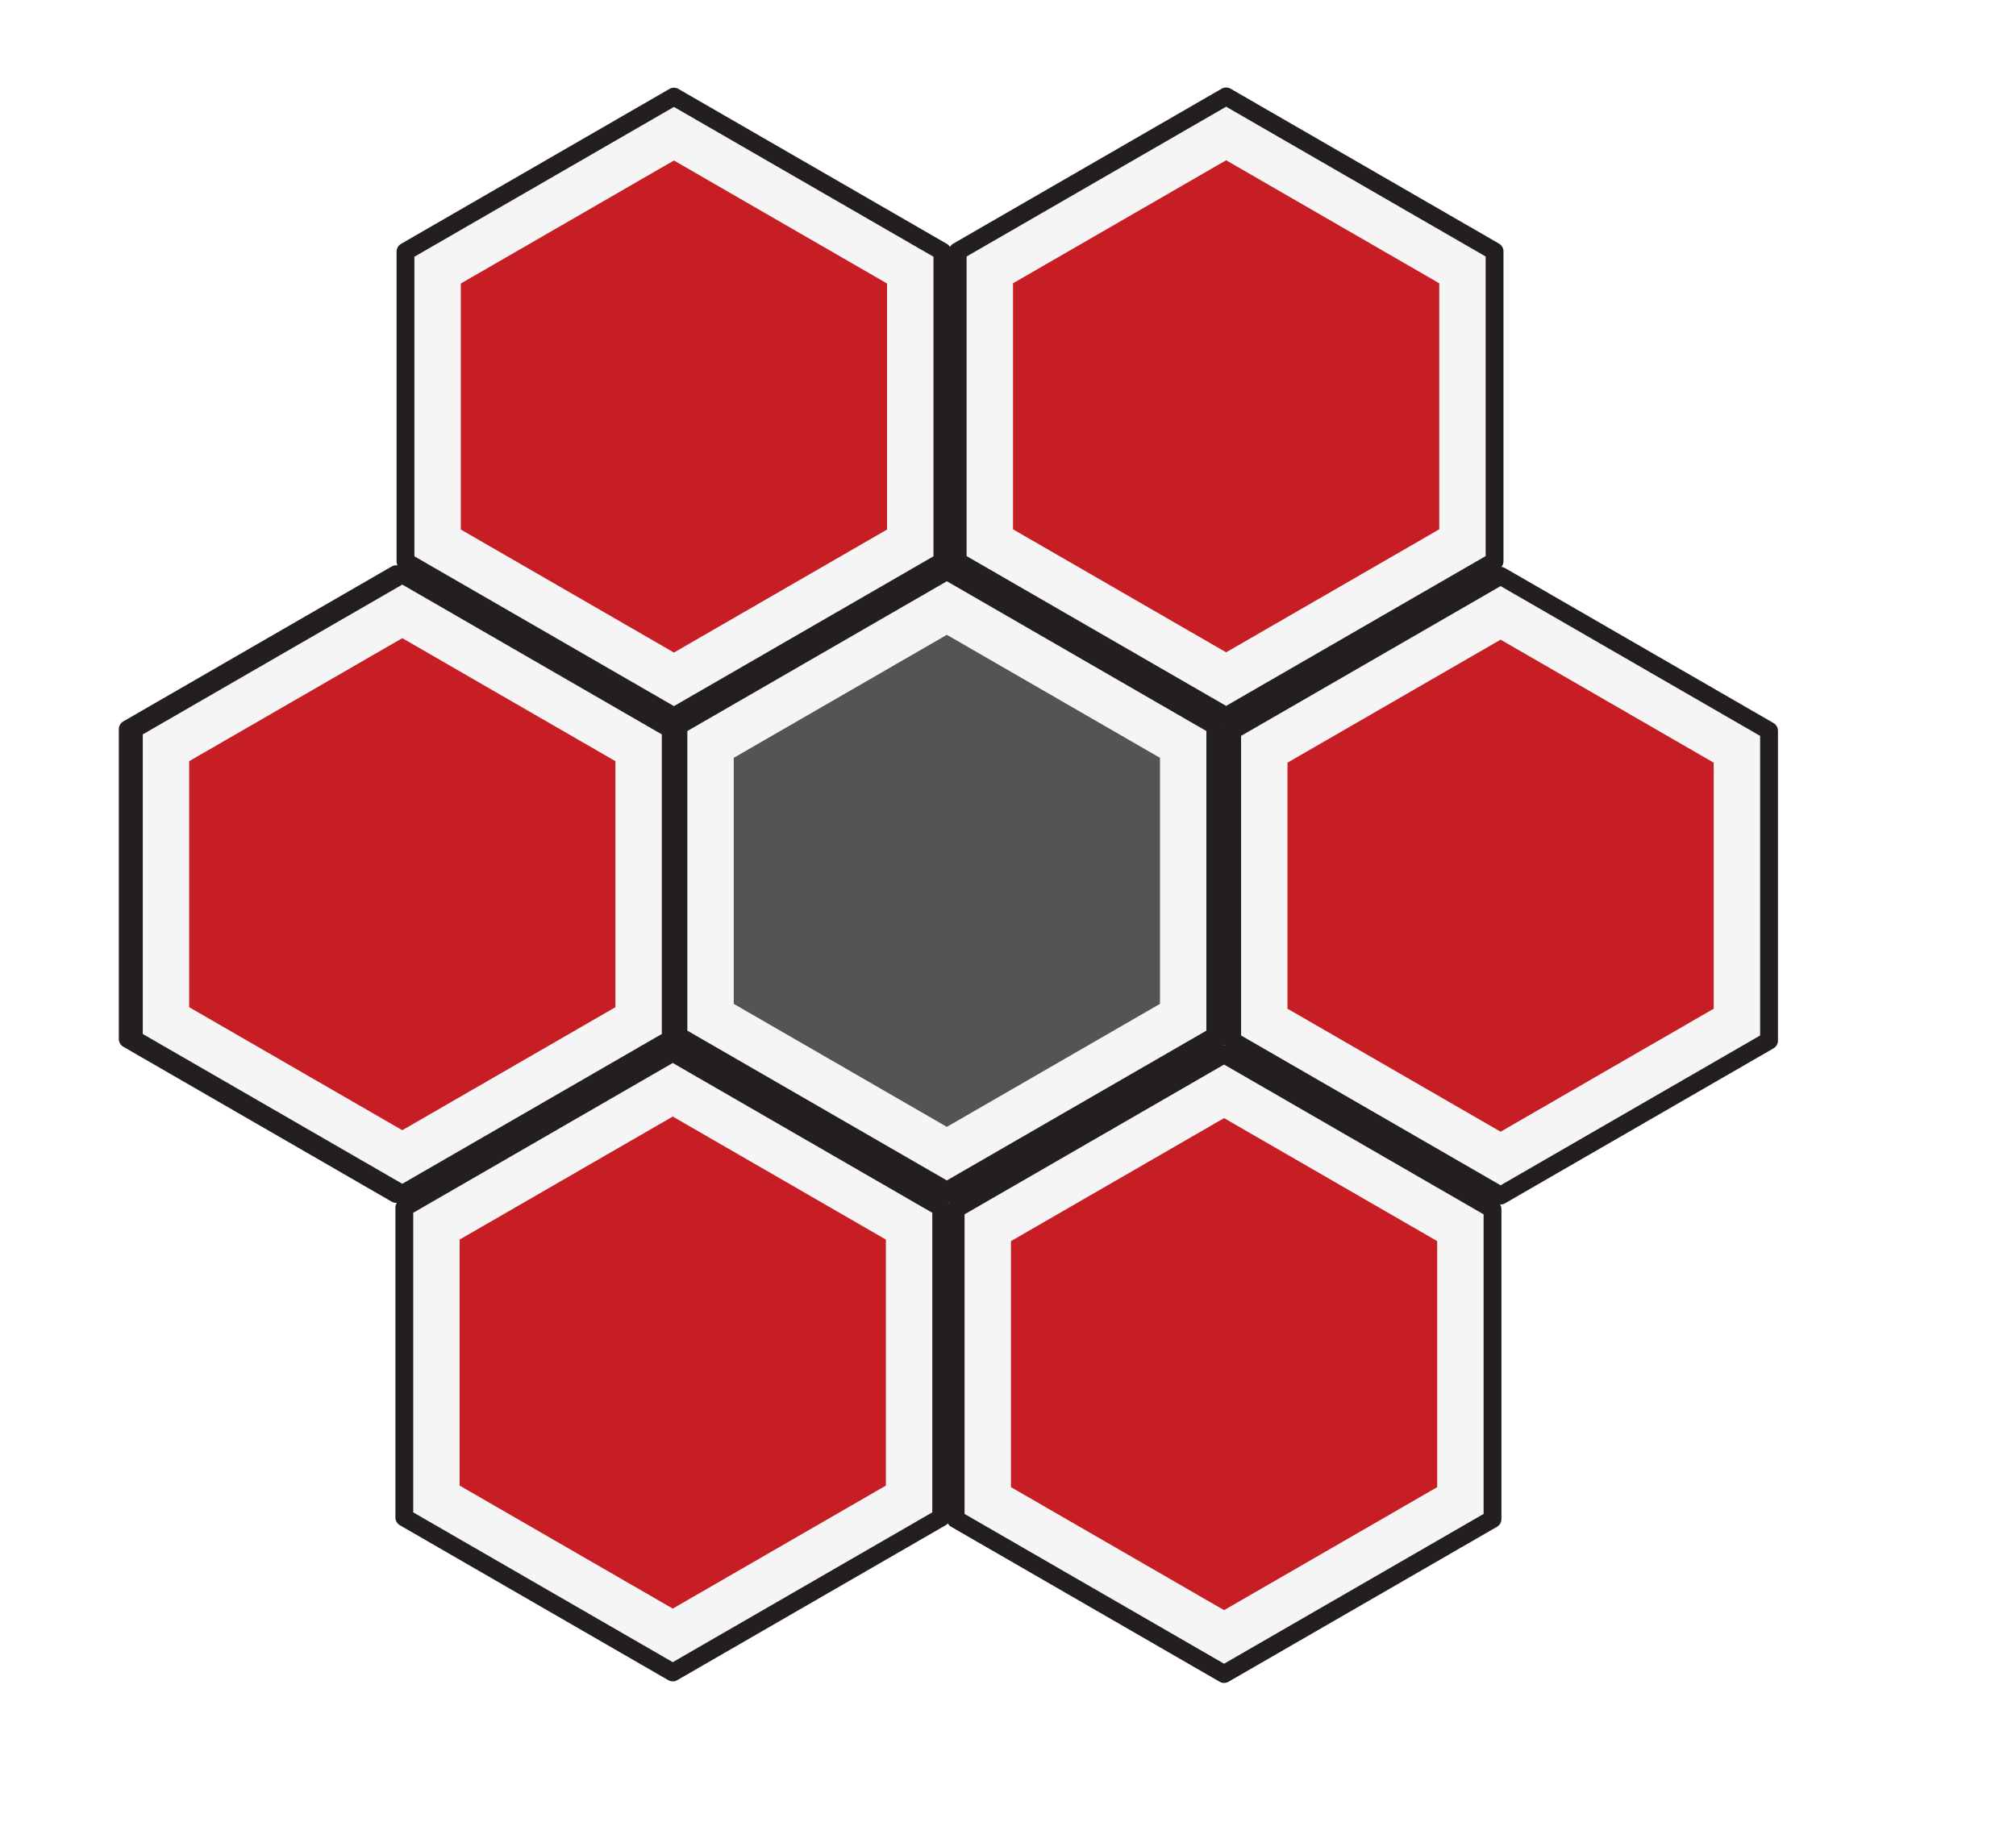
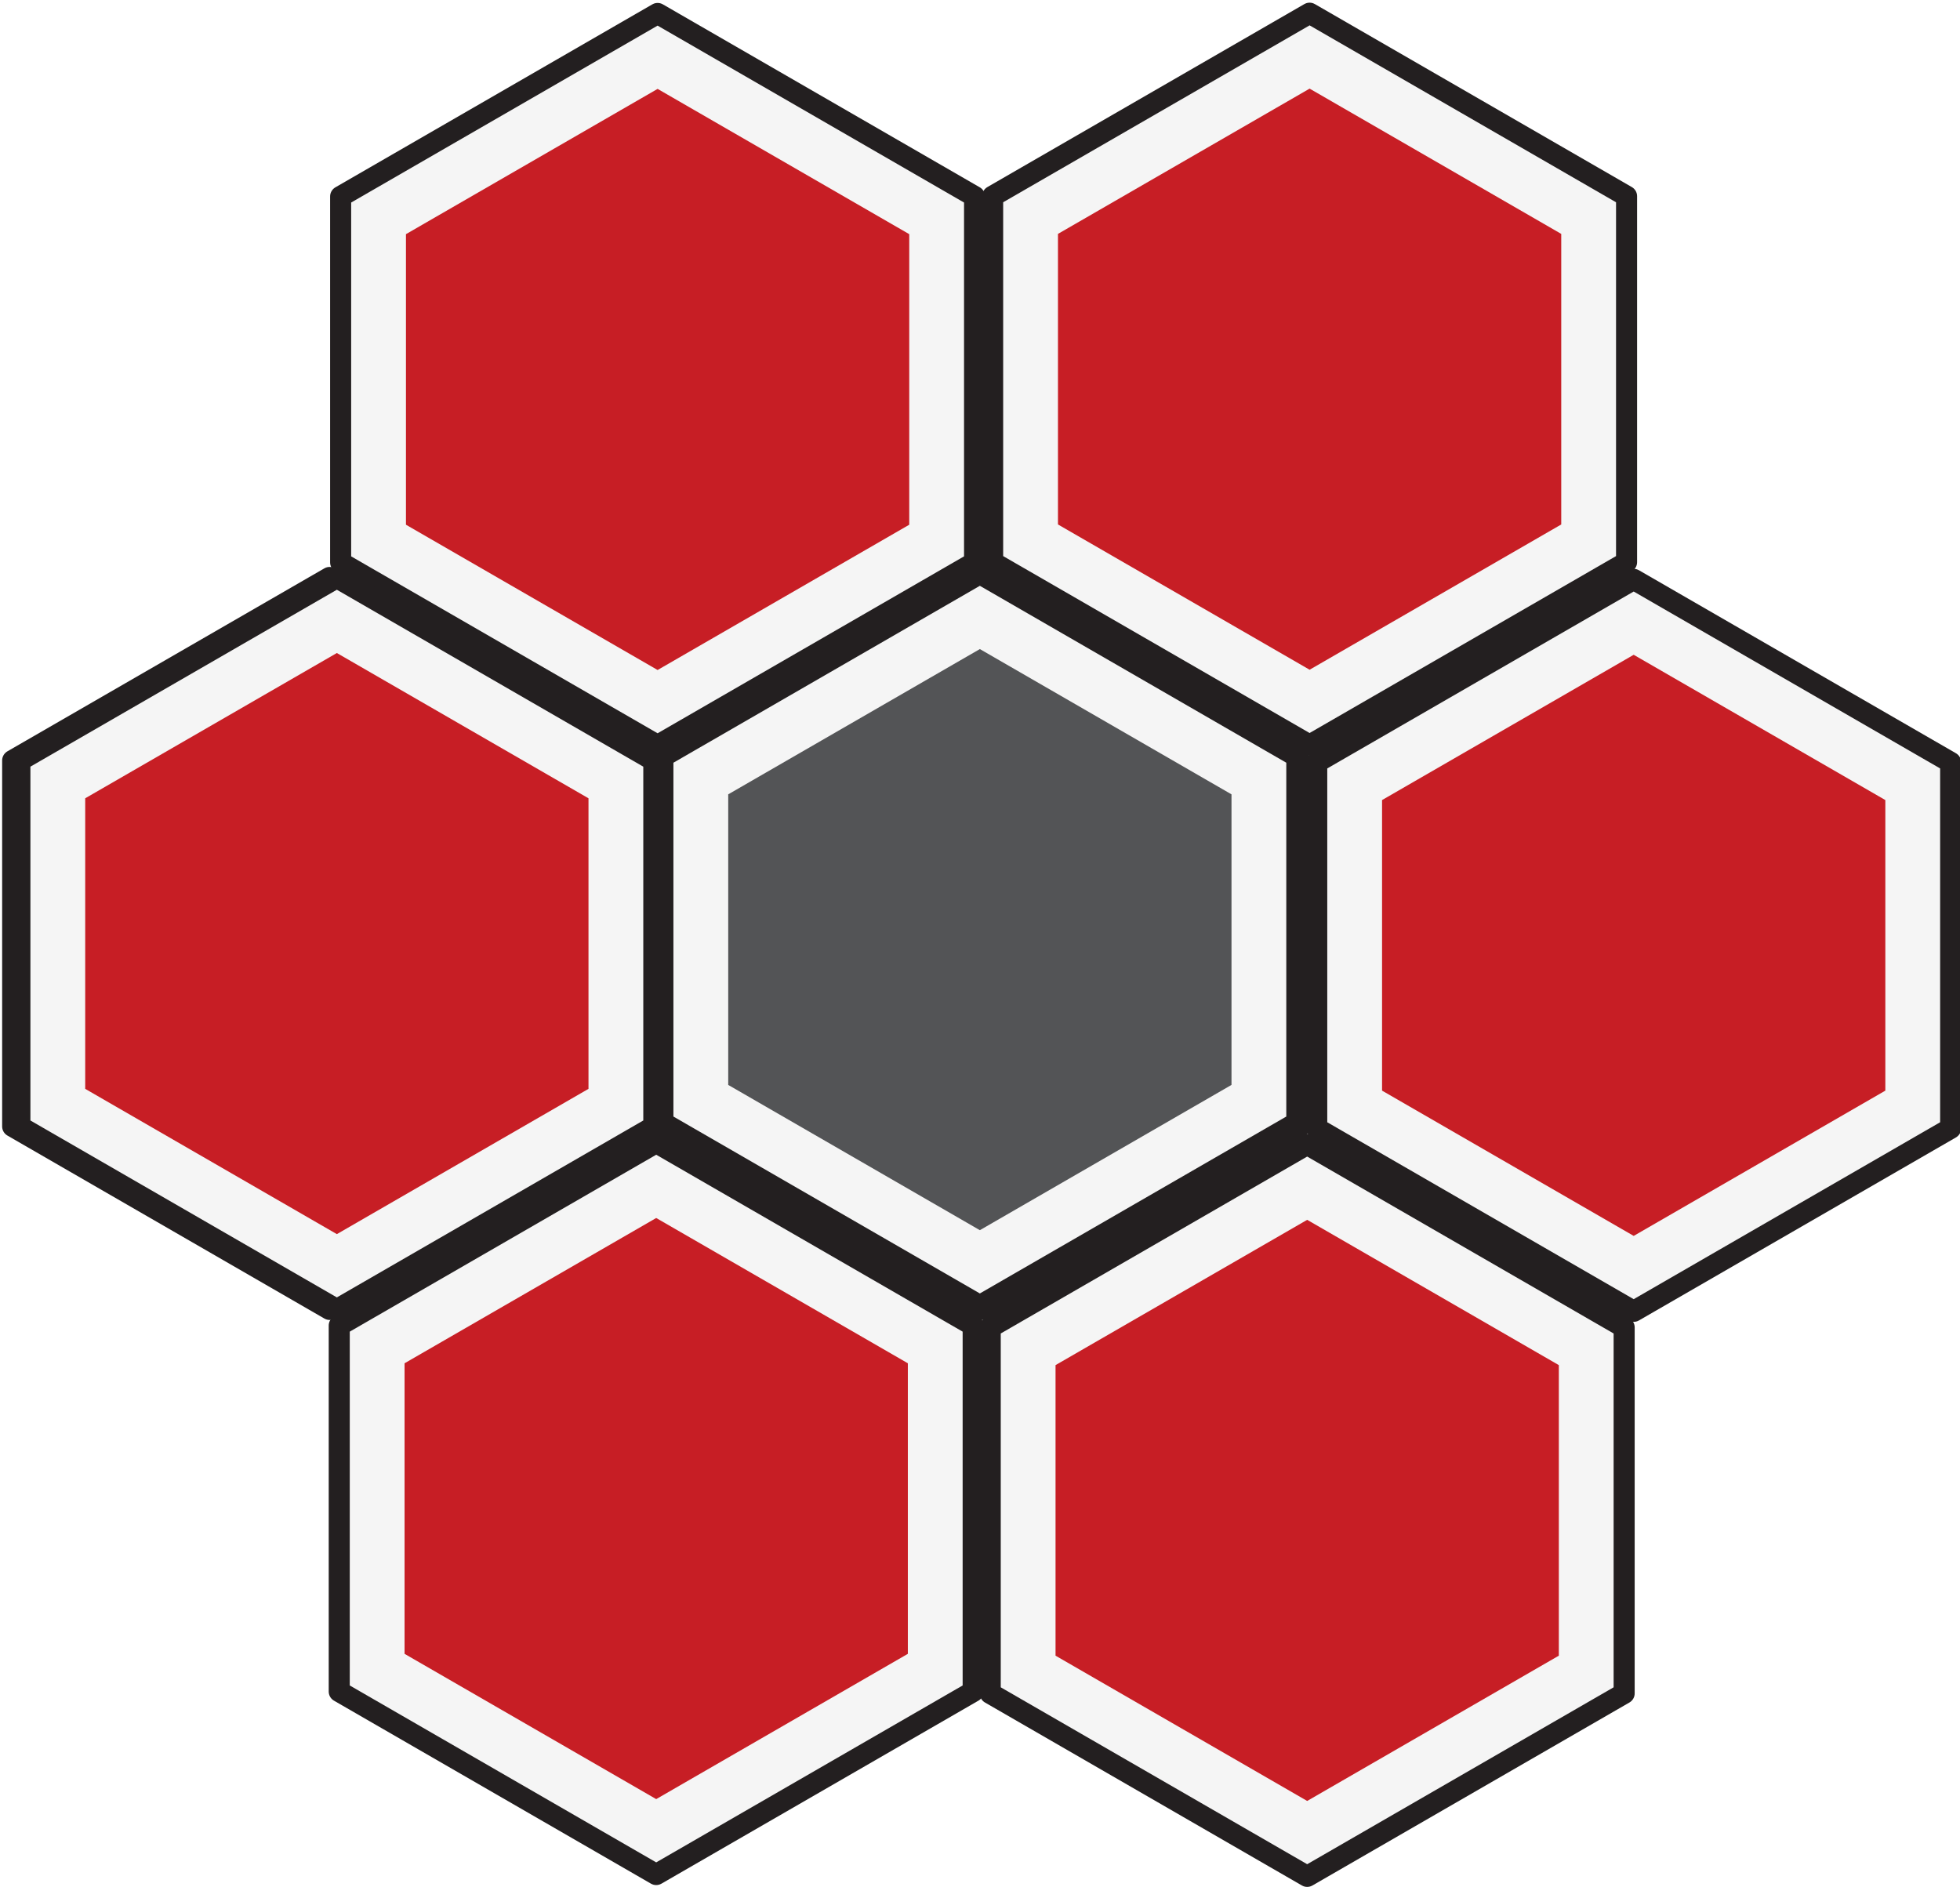
- <svg xmlns="http://www.w3.org/2000/svg" viewBox="13 -279 1206 1090">
+ <svg xmlns="http://www.w3.org/2000/svg" viewBox="83 -228 993 956">
  <g transform="matrix(1.333333, 0, 0, -1.333333, 50.00002, 449.9997)" id="g4542">
    <g transform="translate(270.4375,80.4648)" id="g4544">
      <path id="path4546" style="fill:#f5f5f5;fill-opacity:1;fill-rule:nonzero;stroke:none" d="M 0,0 -120.438,-69.534 -240.875,0 V 139.07 L -120.438,208.604 0,139.07 Z" />
    </g>
    <g id="g4548">
      <g clip-path="url(#clipPath4554)" id="g4550">
        <g transform="translate(270.4375,80.4648)" id="g4556">
          <path id="path4558" style="fill:none;stroke:#231f20;stroke-width:8;stroke-linecap:butt;stroke-linejoin:round;stroke-miterlimit:10;stroke-dasharray:none;stroke-opacity:1" d="M 0,0 -120.438,-69.534 -240.875,0 V 139.07 L -120.438,208.604 0,139.07 Z" />
        </g>
      </g>
    </g>
    <g transform="translate(245.6172,94.7949)" id="g4560">
      <path id="path4562" style="fill:#535456;fill-opacity:1;fill-rule:nonzero;stroke:none" d="M 0,0 -95.617,-55.204 -191.234,0 V 110.41 L -95.617,165.615 0,110.41 Z" />
    </g>
  </g>
  <g transform="matrix(1.333333, 0, 0, -1.333333, 380.8763, 450.0336)" id="g4493">
    <g transform="translate(270.4375,80.4648)" id="g4495">
      <path id="path4497" style="fill:#f5f5f5;fill-opacity:1;fill-rule:nonzero;stroke:none" d="M 0,0 -120.438,-69.534 -240.875,0 V 139.07 L -120.438,208.604 0,139.07 Z" />
    </g>
    <g id="g4499">
      <g clip-path="url(#clipPath4505)" id="g4501">
        <g transform="translate(270.4375,80.4648)" id="g4507">
          <path id="path4509" style="fill:none;stroke:#231f20;stroke-width:8;stroke-linecap:butt;stroke-linejoin:round;stroke-miterlimit:10;stroke-dasharray:none;stroke-opacity:1" d="M 0,0 -120.438,-69.534 -240.875,0 V 139.07 L -120.438,208.604 0,139.07 Z" />
        </g>
      </g>
    </g>
    <g transform="translate(245.6172,94.7949)" id="g4511">
      <path id="path4513" style="fill:#c71e25;fill-opacity:1;fill-rule:nonzero;stroke:none" d="M 0,0 -95.617,-55.204 -191.235,0 V 110.41 L -95.617,165.615 0,110.41 Z" />
    </g>
  </g>
  <g transform="matrix(1.333333, 0, 0, -1.333333, 216.1627, 164.2489)" id="g-1">
    <g transform="translate(270.4375,80.4648)" id="g-2">
      <path id="path-1" style="fill:#f5f5f5;fill-opacity:1;fill-rule:nonzero;stroke:none" d="M 0,0 -120.438,-69.534 -240.875,0 V 139.07 L -120.438,208.604 0,139.07 Z" />
    </g>
    <g id="g-3">
      <g clip-path="url(#clipPath4505)" id="g-4">
        <g transform="translate(270.4375,80.4648)" id="g-5">
          <path id="path-2" style="fill:none;stroke:#231f20;stroke-width:8;stroke-linecap:butt;stroke-linejoin:round;stroke-miterlimit:10;stroke-dasharray:none;stroke-opacity:1" d="M 0,0 -120.438,-69.534 -240.875,0 V 139.07 L -120.438,208.604 0,139.07 Z" />
        </g>
      </g>
    </g>
    <g transform="translate(245.6172,94.7949)" id="g-6">
      <path id="path-3" style="fill:#c71e25;fill-opacity:1;fill-rule:nonzero;stroke:none" d="M 0,0 -95.617,-55.204 -191.235,0 V 110.41 L -95.617,165.615 0,110.41 Z" />
    </g>
  </g>
  <g transform="matrix(1.333333, 0, 0, -1.333333, 546.4882, 164.1131)" id="g-7">
    <g transform="translate(270.4375,80.4648)" id="g-8">
      <path id="path-4" style="fill:#f5f5f5;fill-opacity:1;fill-rule:nonzero;stroke:none" d="M 0,0 -120.438,-69.534 -240.875,0 V 139.07 L -120.438,208.604 0,139.07 Z" />
    </g>
    <g id="g-9">
      <g clip-path="url(#clipPath4505)" id="g-10">
        <g transform="translate(270.4375,80.4648)" id="g-11">
          <path id="path-5" style="fill:none;stroke:#231f20;stroke-width:8;stroke-linecap:butt;stroke-linejoin:round;stroke-miterlimit:10;stroke-dasharray:none;stroke-opacity:1" d="M 0,0 -120.438,-69.534 -240.875,0 V 139.07 L -120.438,208.604 0,139.07 Z" />
        </g>
      </g>
    </g>
    <g transform="translate(245.6172,94.7949)" id="g-12">
      <path id="path-6" style="fill:#c71e25;fill-opacity:1;fill-rule:nonzero;stroke:none" d="M 0,0 -95.617,-55.204 -191.235,0 V 110.41 L -95.617,165.615 0,110.41 Z" />
    </g>
  </g>
  <g transform="matrix(1.333333, 0, 0, -1.333333, 710.6848, 450.9658)" id="g-13">
    <g transform="translate(270.4375,80.4648)" id="g-14">
      <path id="path-7" style="fill:#f5f5f5;fill-opacity:1;fill-rule:nonzero;stroke:none" d="M 0,0 -120.438,-69.534 -240.875,0 V 139.07 L -120.438,208.604 0,139.07 Z" />
    </g>
    <g id="g-15">
      <g clip-path="url(#clipPath4505)" id="g-16">
        <g transform="translate(270.4375,80.4648)" id="g-17">
          <path id="path-8" style="fill:none;stroke:#231f20;stroke-width:8;stroke-linecap:butt;stroke-linejoin:round;stroke-miterlimit:10;stroke-dasharray:none;stroke-opacity:1" d="M 0,0 -120.438,-69.534 -240.875,0 V 139.07 L -120.438,208.604 0,139.07 Z" />
        </g>
      </g>
    </g>
    <g transform="translate(245.6172,94.7949)" id="g-18">
      <path id="path-9" style="fill:#c71e25;fill-opacity:1;fill-rule:nonzero;stroke:none" d="M 0,0 -95.617,-55.204 -191.235,0 V 110.41 L -95.617,165.615 0,110.41 Z" />
    </g>
  </g>
  <g transform="matrix(1.333333, 0, 0, -1.333333, 215.4552, 736.3184)" id="g-19">
    <g transform="translate(270.4375,80.4648)" id="g-20">
      <path id="path-10" style="fill:#f5f5f5;fill-opacity:1;fill-rule:nonzero;stroke:none" d="M 0,0 -120.438,-69.534 -240.875,0 V 139.07 L -120.438,208.604 0,139.07 Z" />
    </g>
    <g id="g-21">
      <g clip-path="url(#clipPath4505)" id="g-22">
        <g transform="translate(270.4375,80.4648)" id="g-23">
          <path id="path-11" style="fill:none;stroke:#231f20;stroke-width:8;stroke-linecap:butt;stroke-linejoin:round;stroke-miterlimit:10;stroke-dasharray:none;stroke-opacity:1" d="M 0,0 -120.438,-69.534 -240.875,0 V 139.07 L -120.438,208.604 0,139.07 Z" />
        </g>
      </g>
    </g>
    <g transform="translate(245.6172,94.7949)" id="g-24">
      <path id="path-12" style="fill:#c71e25;fill-opacity:1;fill-rule:nonzero;stroke:none" d="M 0,0 -95.617,-55.204 -191.235,0 V 110.41 L -95.617,165.615 0,110.41 Z" />
    </g>
  </g>
  <g transform="matrix(1.333333, 0, 0, -1.333333, 545.2637, 737.2505)" id="g-25">
    <g transform="translate(270.4375,80.4648)" id="g-26">
      <path id="path-13" style="fill:#f5f5f5;fill-opacity:1;fill-rule:nonzero;stroke:none" d="M 0,0 -120.438,-69.534 -240.875,0 V 139.07 L -120.438,208.604 0,139.07 Z" />
    </g>
    <g id="g-27">
      <g clip-path="url(#clipPath4505)" id="g-28">
        <g transform="translate(270.4375,80.4648)" id="g-29">
          <path id="path-14" style="fill:none;stroke:#231f20;stroke-width:8;stroke-linecap:butt;stroke-linejoin:round;stroke-miterlimit:10;stroke-dasharray:none;stroke-opacity:1" d="M 0,0 -120.438,-69.534 -240.875,0 V 139.07 L -120.438,208.604 0,139.07 Z" />
        </g>
      </g>
    </g>
    <g transform="translate(245.6172,94.7949)" id="g-30">
      <path id="path-15" style="fill:#c71e25;fill-opacity:1;fill-rule:nonzero;stroke:none" d="M 0,0 -95.617,-55.204 -191.235,0 V 110.41 L -95.617,165.615 0,110.41 Z" />
    </g>
  </g>
  <g transform="matrix(1.333333, 0, 0, -1.333333, 379.4273, 448.0676)" id="g-31">
    <g transform="translate(270.4375,80.4648)" id="g-32">
      <path id="path-16" style="fill:#f5f5f5;fill-opacity:1;fill-rule:nonzero;stroke:none" d="M 0,0 -120.438,-69.534 -240.875,0 V 139.07 L -120.438,208.604 0,139.07 Z" />
    </g>
    <g id="g-33">
      <g clip-path="url(#clipPath4554)" id="g-34">
        <g transform="translate(270.4375,80.4648)" id="g-35">
          <path id="path-17" style="fill:none;stroke:#231f20;stroke-width:8;stroke-linecap:butt;stroke-linejoin:round;stroke-miterlimit:10;stroke-dasharray:none;stroke-opacity:1" d="M 0,0 -120.438,-69.534 -240.875,0 V 139.07 L -120.438,208.604 0,139.07 Z" />
        </g>
      </g>
    </g>
    <g transform="translate(245.6172,94.7949)" id="g-36">
      <path id="path-18" style="fill:#535456;fill-opacity:1;fill-rule:nonzero;stroke:none" d="M 0,0 -95.617,-55.204 -191.234,0 V 110.41 L -95.617,165.615 0,110.41 Z" />
    </g>
  </g>
  <g transform="matrix(1.333333, 0, 0, -1.333333, 53.66071, 450.0675)" id="g-37">
    <g transform="translate(270.4375,80.4648)" id="g-38">
      <path id="path-19" style="fill:#f5f5f5;fill-opacity:1;fill-rule:nonzero;stroke:none" d="M 0,0 -120.438,-69.534 -240.875,0 V 139.07 L -120.438,208.604 0,139.07 Z" />
    </g>
    <g id="g-39">
      <g clip-path="url(#clipPath4505)" id="g-40">
        <g transform="translate(270.4375,80.4648)" id="g-41">
          <path id="path-20" style="fill:none;stroke:#231f20;stroke-width:8;stroke-linecap:butt;stroke-linejoin:round;stroke-miterlimit:10;stroke-dasharray:none;stroke-opacity:1" d="M 0,0 -120.438,-69.534 -240.875,0 V 139.07 L -120.438,208.604 0,139.07 Z" />
        </g>
      </g>
    </g>
    <g transform="translate(245.6172,94.7949)" id="g-42">
      <path id="path-21" style="fill:#c71e25;fill-opacity:1;fill-rule:nonzero;stroke:none" d="M 0,0 -95.617,-55.204 -191.235,0 V 110.41 L -95.617,165.615 0,110.41 Z" />
    </g>
  </g>
</svg>
